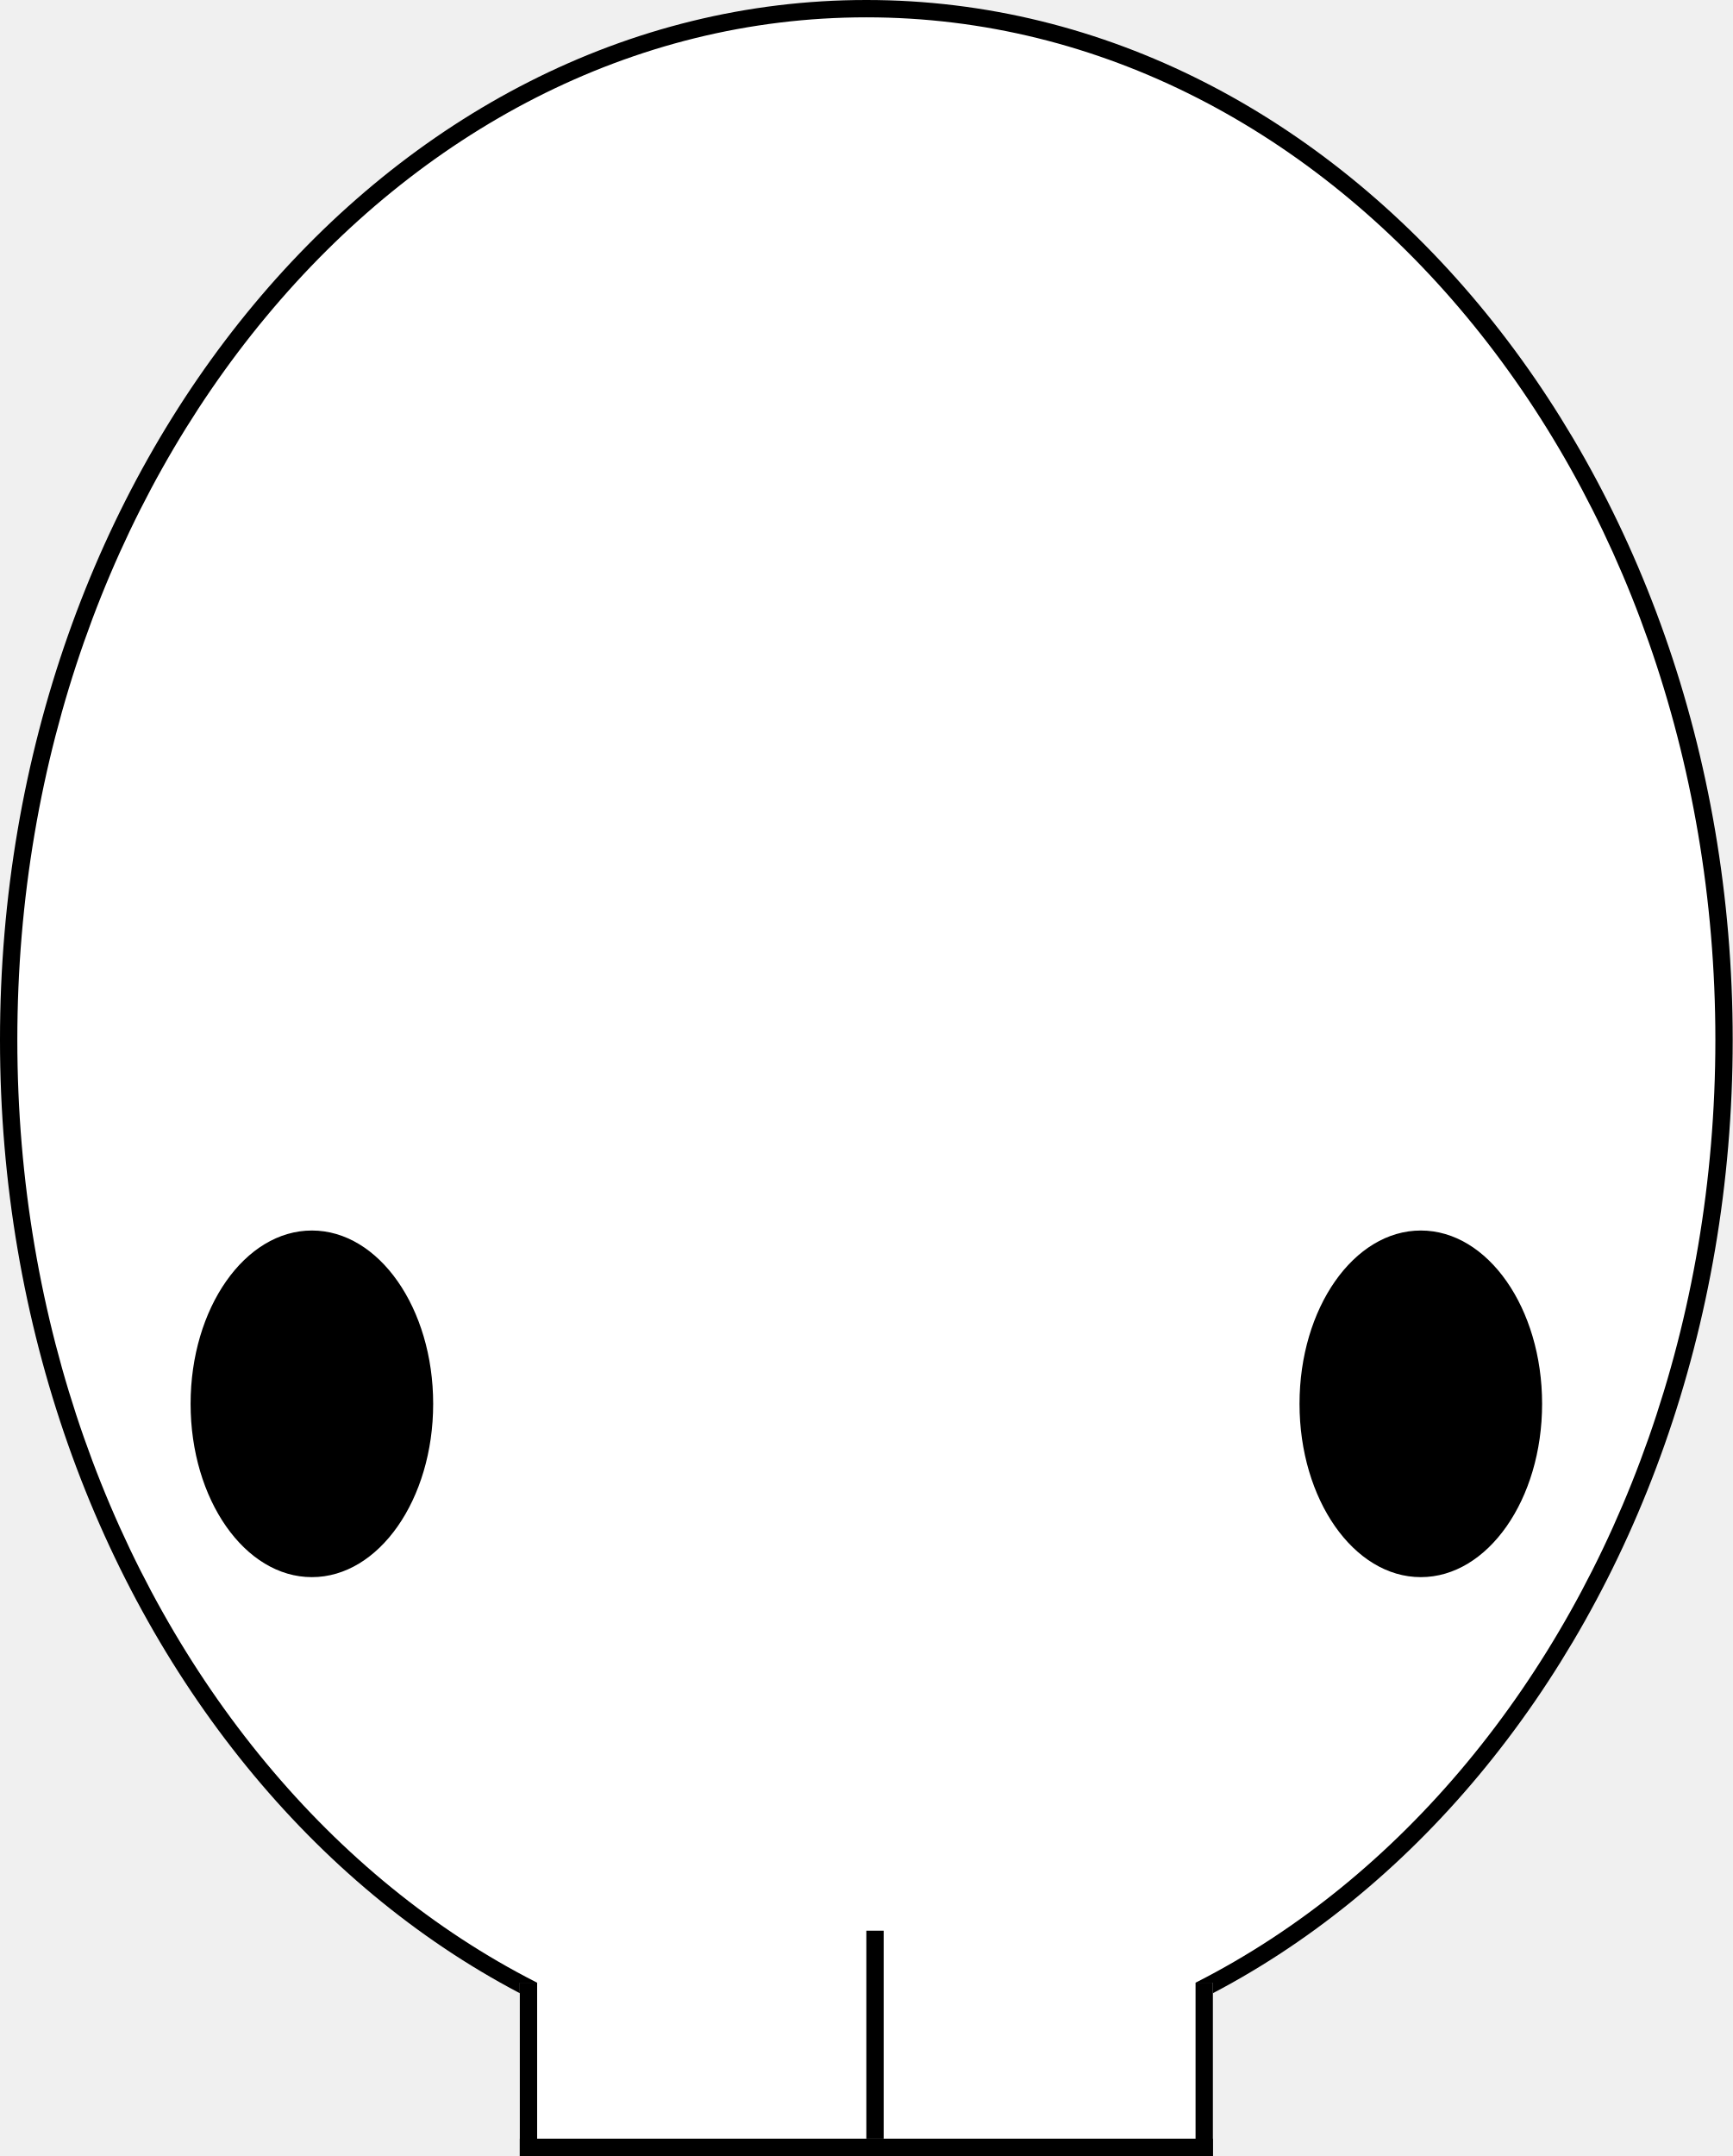
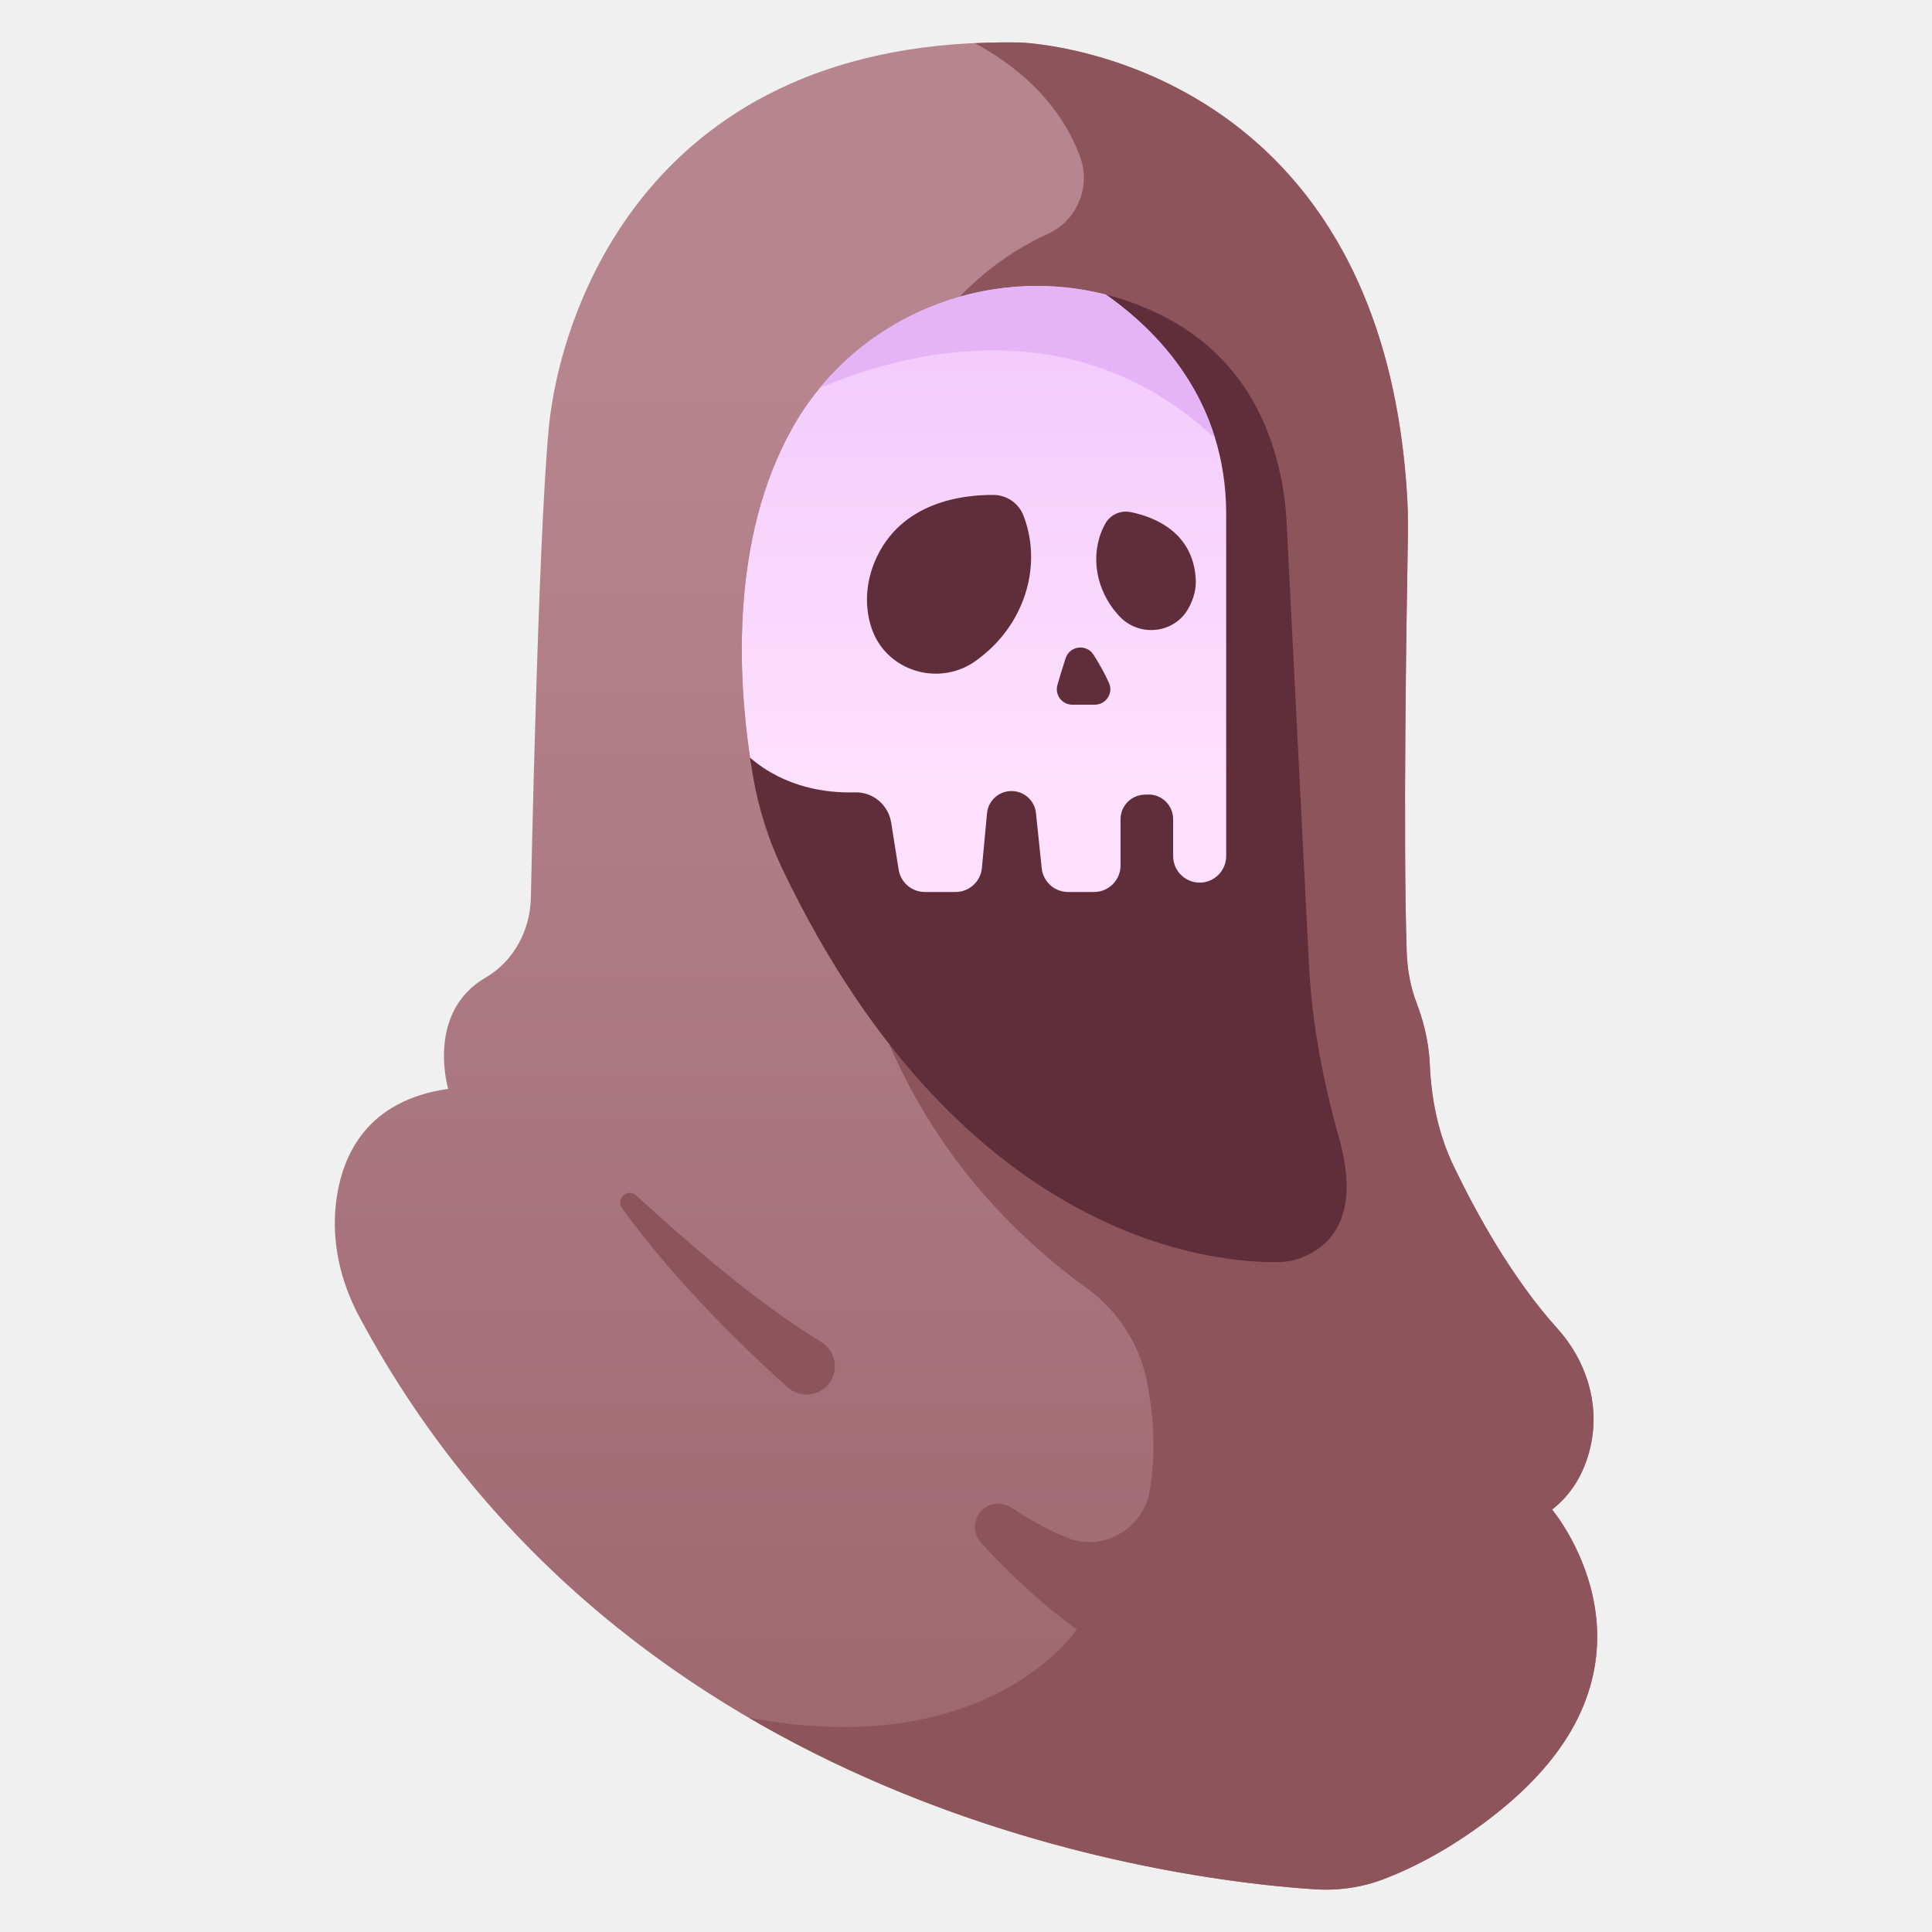
- <svg xmlns="http://www.w3.org/2000/svg" id="sak32009" viewBox="0 0 500 622">
-   <path id="skull_bg" d="M250,1C387.52,1,499,134.87,499,300S387.52,599,250,599,1,465.13,1,300,112.48,1,250,1" style="fill:#fff;fill-rule:evenodd" />
-   <path id="skull" d="M250,0C388.07,0,500,134.31,500,300S388.07,600,250,600,0,465.68,0,300,111.93,0,250,0m0,5C385.31,5,495,137.08,495,300S385.31,595,250,595,5,462.92,5,300,114.69,5,250,5" style="fill-rule:evenodd" />
-   <path id="eyes" d="M90,355c19.33,0,35,22.39,35,50s-15.67,50-35,50-35-22.39-35-50,15.67-50,35-50m320,0c19.33,0,35,22.39,35,50s-15.67,50-35,50-35-22.39-35-50,15.67-50,35-50" style="fill-rule:evenodd" />
-   <path id="mouth_bg" d="M150,572H350v50H150V572" style="fill:#fff;fill-rule:evenodd" />
-   <path id="mouth_bottom" d="M150,617H350v5H150v-5" style="fill-rule:evenodd" />
-   <path id="mouth" d="M150,572h5v50h-5V572m195,0h5v50h-5V572m-95-15h5v60h-5V557" style="fill-rule:evenodd" />
+ <svg xmlns="http://www.w3.org/2000/svg" enable-background="new 0 0 512 512" height="512px" id="Grim_x5F_Reaper" version="1.1" viewBox="0 0 512 512" width="512px" xml:space="preserve">
+   <linearGradient gradientUnits="userSpaceOnUse" id="SVGID_1_" x1="256" x2="256" y1="94.186" y2="719.806">
+     <stop offset="0.01" style="stop-color:#B7858F" />
+     <stop offset="1" style="stop-color:#8E545C" />
+   </linearGradient>
+   <path d="M140.682,238.054c0,0,1.906-95.292,4.765-124.832c2.858-29.54,25.729-103.867,124.832-101.962  c0,0,96.03,2.771,102.667,121.019c0.212,3.77,0.21,7.537,0.142,11.312c-0.337,18.585-1.305,78.797-0.29,108.824  c0.155,4.615,0.983,9.178,2.645,13.487c1.47,3.815,3.169,9.509,3.452,15.96c0.415,9.47,2.31,18.796,6.422,27.336  c6.047,12.559,15.538,29.74,27.402,42.877c7.521,8.326,11.207,19.658,8.915,30.641c-1.308,6.268-4.275,12.631-10.323,17.334  c0,0,31.446,37.164-7.623,74.328c0,0-15.246,15.245-36.866,23.559c-5.873,2.258-12.173,3.155-18.453,2.743  c-36.916-2.422-182.918-20.288-253.227-151.872c-4.962-9.287-7.369-19.866-6.063-30.314c1.574-12.596,8.247-26.871,29.688-29.934  c0,0-5.993-20.257,9.921-29.484C136.105,254.771,140.463,246.628,140.682,238.054L140.682,238.054z" fill="url(#SVGID_1_)" />
+   <path d="M403.687,474.377c39.069-37.164,7.623-74.328,7.623-74.328c6.05-4.705,9.017-11.069,10.324-17.338  c2.288-10.969-1.37-22.291-8.885-30.604c-11.988-13.26-21.556-30.657-27.6-43.254c-4.036-8.414-5.856-17.619-6.254-26.941  c-0.274-6.422-1.954-12.098-3.42-15.922c-1.692-4.416-2.53-9.096-2.688-13.822c-1.001-30.107-0.037-90.043,0.299-108.578  c0.068-3.775,0.07-7.542-0.142-11.312C366.309,14.03,270.278,11.26,270.278,11.26c-4.109-0.079-8.041,0.019-11.892,0.193  c9.824,5.32,22.23,14.754,27.866,30.157c2.907,7.943-0.884,16.93-8.601,20.392c-20.749,9.307-61.363,40.356-54.3,139.831  c0,0-11.532,84.332,64.87,139.71c8.239,5.972,13.885,14.955,15.813,24.946c1.562,8.094,2.425,18.178,0.634,28.623  c-1.771,10.322-12.778,16.402-22.378,12.213c-4.459-1.947-9.302-4.439-13.809-7.543c-2.165-1.49-5.057-1.816-7.252-0.371  c-3.317,2.182-3.799,6.651-1.256,9.439c5.041,5.527,14.41,15.099,25.378,22.932c0,0-23.136,35.329-86.833,23.457  c62.536,36.506,127.028,43.941,149.847,45.438c6.28,0.412,12.58-0.485,18.453-2.743C388.44,489.622,403.687,474.377,403.687,474.377  z" fill="#8E545C" />
+   <path d="M306.662,82.986c15.482,7.376,29.516,21.443,33.566,47.798c0.445,2.895,0.64,5.823,0.788,8.749  l5.891,116.339c0.786,15.532,3.756,30.824,7.976,45.793c3.354,11.897,4.043,26.934-11.16,32.049  c-1.426,0.48-2.932,0.686-4.435,0.731c-13.874,0.425-83.462-2.767-131.959-104.181c-3.713-7.764-6.297-16.021-7.771-24.5  c-3.625-20.871-7.173-60.763,10.25-92.058C228.784,79.623,271.447,66.207,306.662,82.986z" fill="#602E3A" />
+   <linearGradient gradientUnits="userSpaceOnUse" id="SVGID_2_" x1="260.768" x2="260.768" y1="213.218" y2="-35.539">
+     <stop offset="0.005" style="stop-color:#FFE1FF" />
+     <stop offset="1" style="stop-color:#E5B4F7" />
+   </linearGradient>
+   <path d="M293.045,78.065c-31.983-8.14-66.654,5.856-83.236,35.64c-16.132,28.975-14.283,65.291-11.043,87.085  c9.336,8.037,20.426,9.407,27.803,9.192c4.758-0.138,8.85,3.307,9.597,8.007l1.984,12.474c0.543,3.413,3.485,5.924,6.941,5.924  h8.128c3.63,0,6.662-2.764,6.999-6.377l1.345-14.459c0.313-3.354,3.126-5.918,6.494-5.918c3.34,0,6.141,2.524,6.486,5.847  l1.521,14.607c0.373,3.581,3.391,6.301,6.991,6.301h6.872c3.882,0,7.029-3.147,7.029-7.029v-12.244c0-3.489,2.745-6.36,6.23-6.516  l0.897-0.04c3.713-0.166,6.813,2.799,6.813,6.516v9.795c0,3.882,3.146,7.029,7.028,7.029s7.028-3.147,7.028-7.029v-90.655  C324.954,106.253,307.04,87.868,293.045,78.065z" fill="url(#SVGID_2_)" />
+   <path d="M263.313,131.162c-8.324-0.061-24.607,1.906-31.325,17.268c-2.392,5.467-2.954,11.668-1.221,17.378  c0.04,0.131,0.081,0.263,0.123,0.396c3.774,11.81,18.328,16.115,28.172,8.576c0.396-0.303,0.799-0.617,1.206-0.938  c10.226-8.086,15.297-21.49,11.974-34.097c-0.284-1.078-0.628-2.144-1.041-3.184C269.916,133.33,266.788,131.187,263.313,131.162z" fill="#602E3A" />
+   <path d="M299.643,135.715c5.952,1.202,16.58,5.126,17.249,17.848c0.133,2.528-0.563,5.036-1.74,7.276l-0.122,0.232  c-3.698,6.912-13.241,7.924-18.5,2.109c-0.136-0.151-0.273-0.304-0.412-0.46c-5.59-6.304-7.354-15.46-3.676-23.04  c0.147-0.304,0.303-0.604,0.468-0.9C294.238,136.391,296.963,135.174,299.643,135.715z" fill="#602E3A" />
+   <path d="M289.792,173.509c1.421,2.217,2.922,4.826,4.123,7.543c1.187,2.685-0.855,5.7-3.791,5.7h-5.948  c-2.73,0-4.699-2.602-3.949-5.227c0.572-2.003,1.307-4.448,2.178-7.092C283.496,171.12,287.909,170.573,289.792,173.509z" fill="#602E3A" />
+   <path d="M168.611,316.805c12.878,11.869,32.53,28.943,48.895,38.721c4.314,2.578,5.058,8.502,1.414,11.964l0,0  c-2.843,2.7-7.269,2.782-10.188,0.165c-9.426-8.451-29.651-27.514-43.893-47.533C163.09,317.662,166.392,314.76,168.611,316.805z" fill="#8E545C" />
+   <path d="M322.023,116.188c-5.646-18.444-18.422-30.73-28.979-38.124c-27.79-7.072-57.594,2.583-75.813,24.771  C238.556,93.726,284.377,80.862,322.023,116.188z" fill="#E5B4F7" />
</svg>
